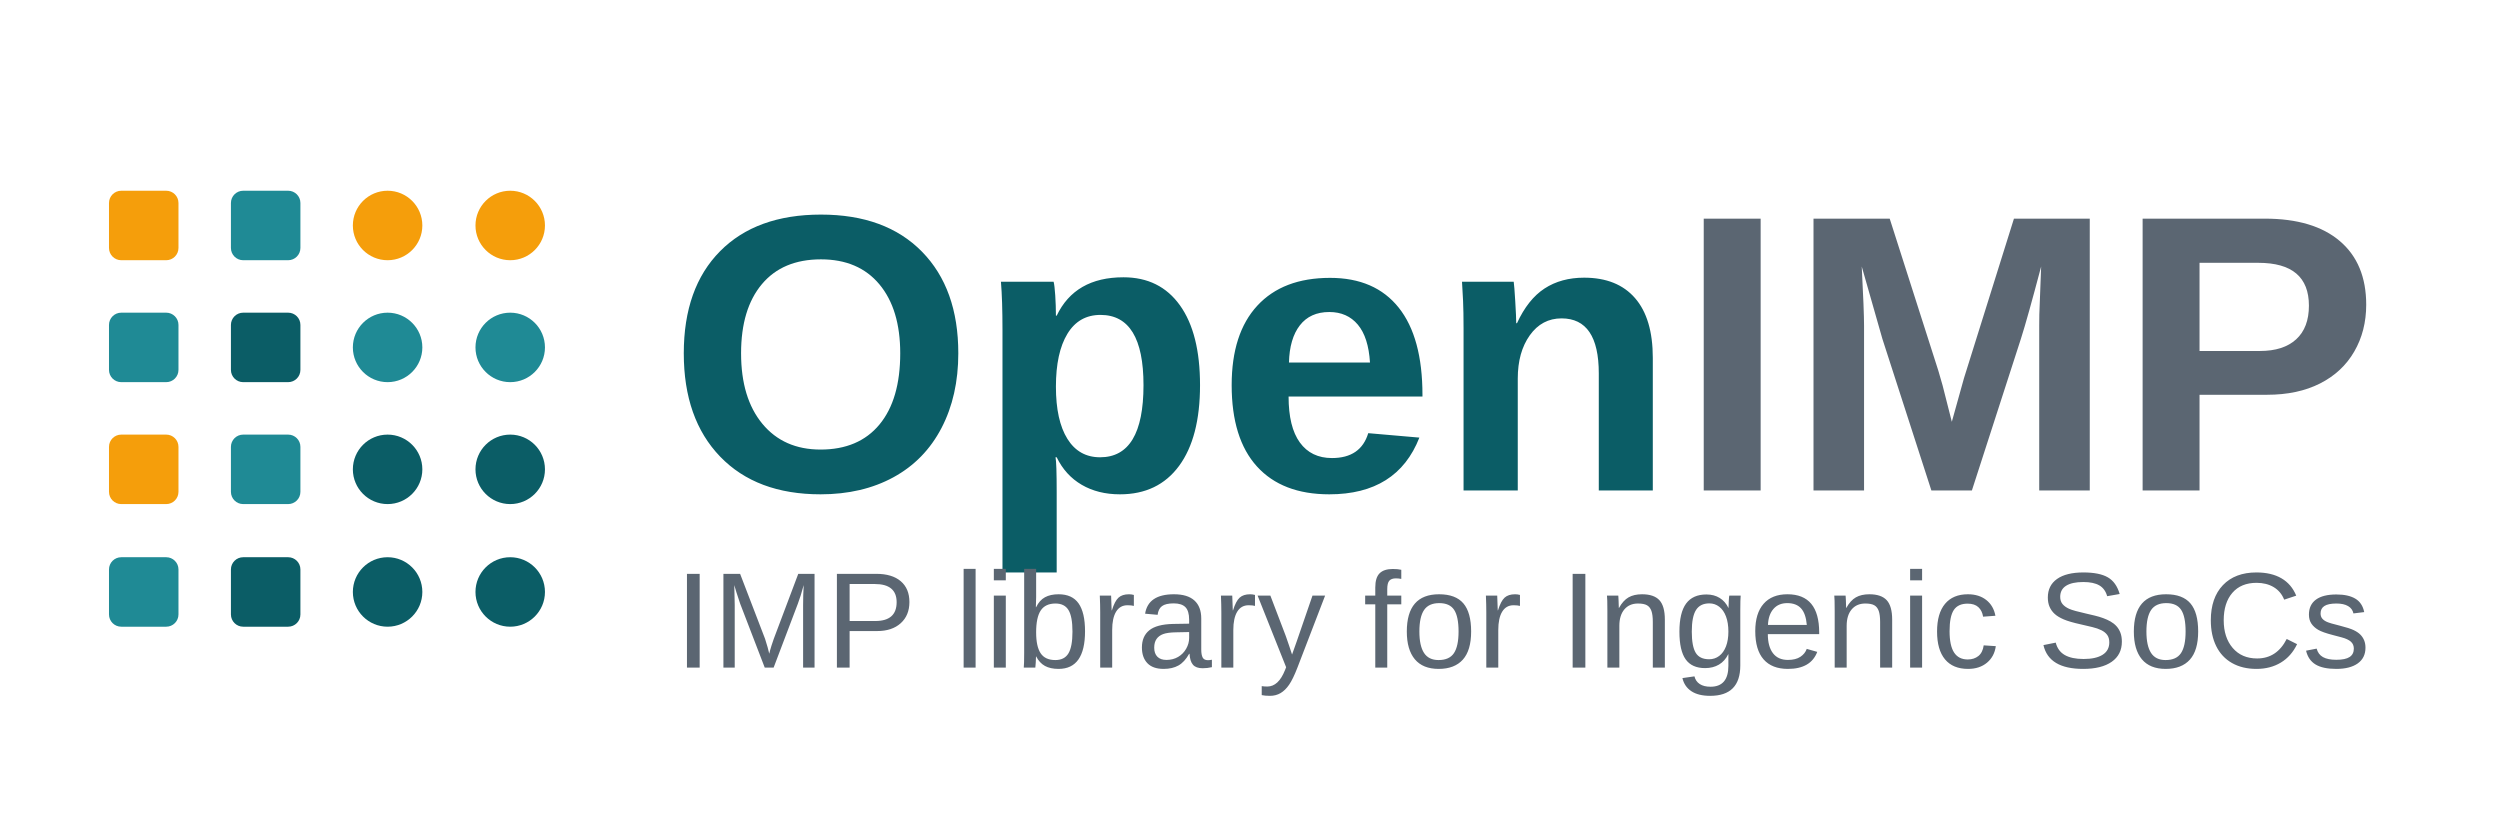
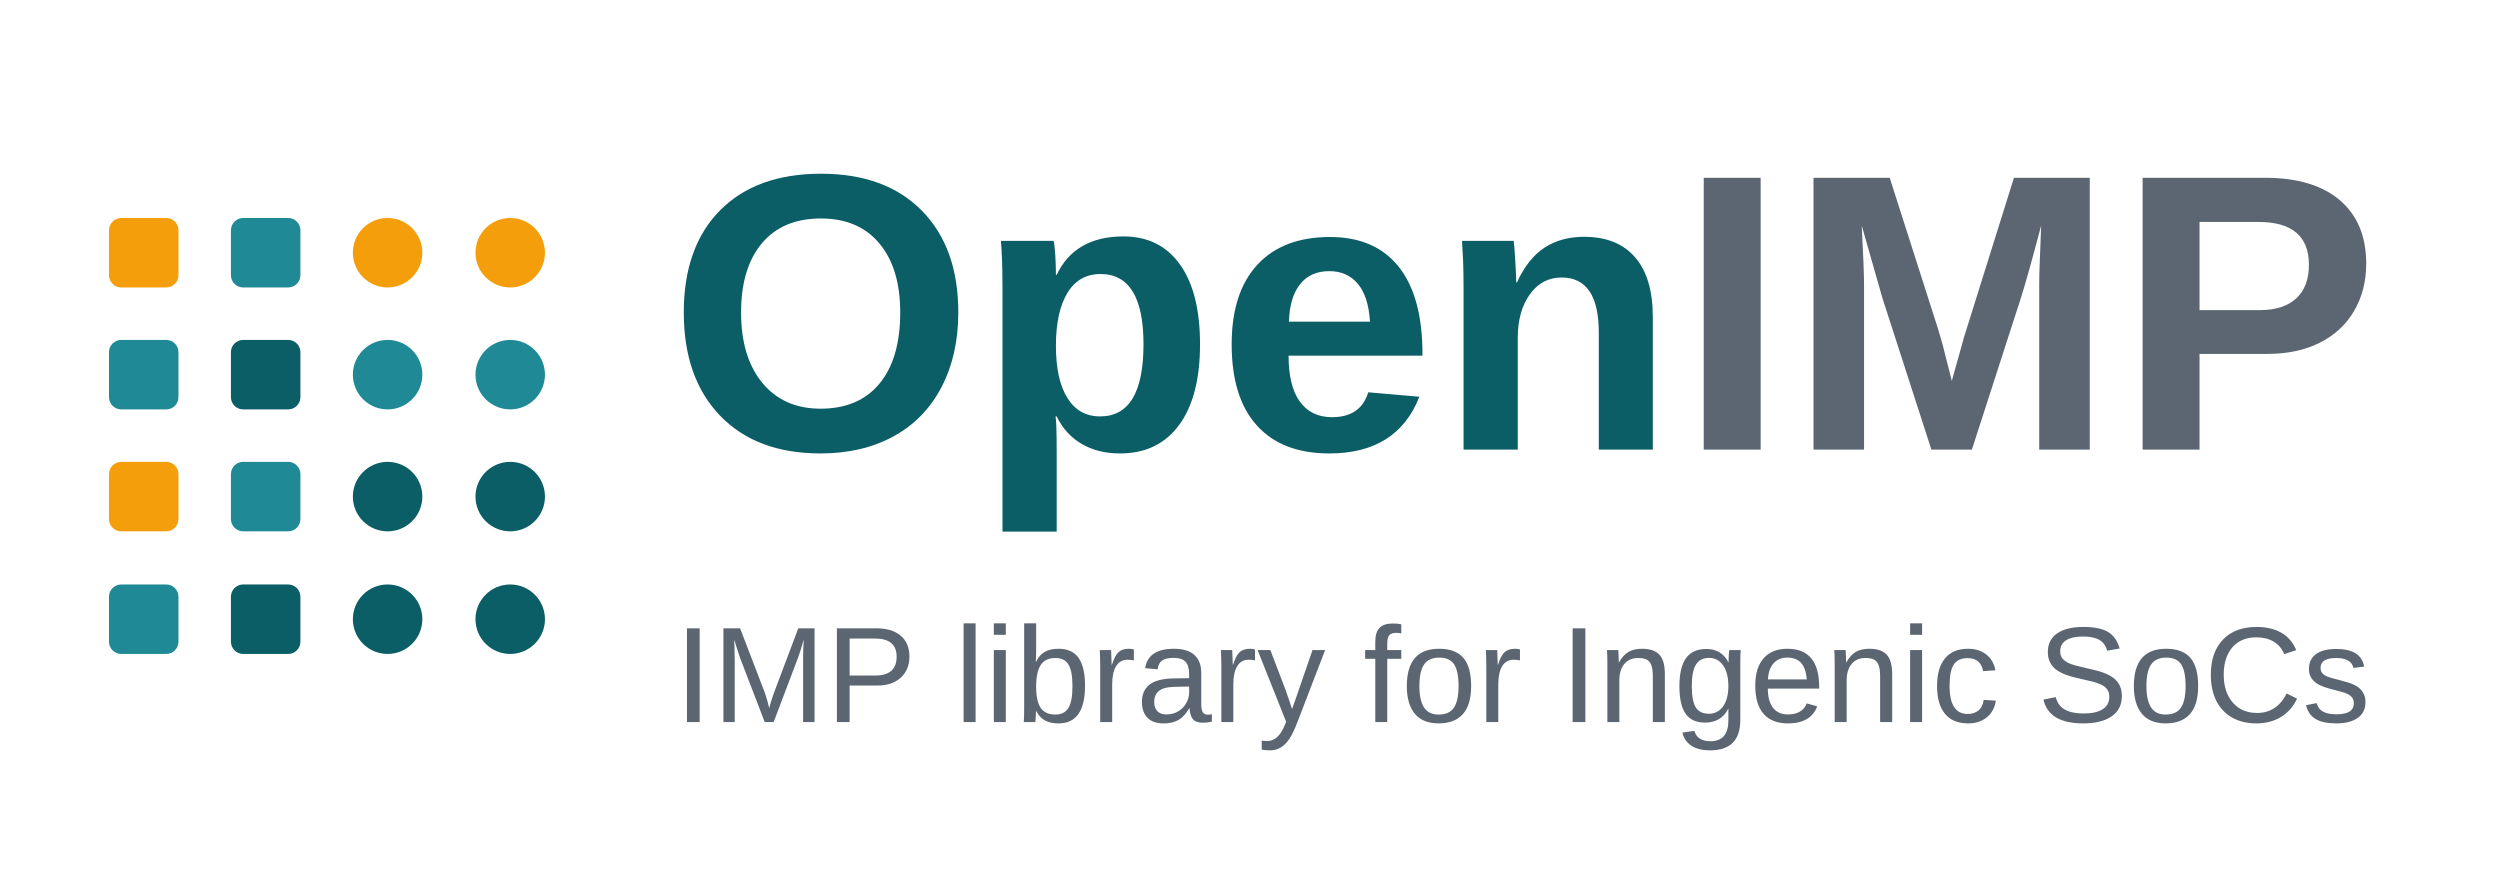
- <svg xmlns="http://www.w3.org/2000/svg" viewBox="0 0 367 120" width="367" height="120" role="img" aria-label="OpenIMP">
-   <rect x="16.0" y="28.0" width="10.2" height="10.2" rx="1.8" fill="#f59e0b" />
-   <rect x="33.9" y="28.0" width="10.2" height="10.2" rx="1.8" fill="#1f8a95" />
-   <rect x="51.8" y="28.0" width="10.2" height="10.2" rx="5.1" fill="#f59e0b" />
-   <rect x="69.8" y="28.0" width="10.2" height="10.2" rx="5.1" fill="#f59e0b" />
-   <rect x="16.0" y="45.9" width="10.2" height="10.2" rx="1.8" fill="#1f8a95" />
-   <rect x="33.9" y="45.9" width="10.2" height="10.2" rx="1.8" fill="#0b5d66" />
-   <rect x="51.8" y="45.9" width="10.2" height="10.2" rx="5.1" fill="#1f8a95" />
-   <rect x="69.8" y="45.9" width="10.2" height="10.2" rx="5.1" fill="#1f8a95" />
-   <rect x="16.0" y="63.8" width="10.2" height="10.2" rx="1.8" fill="#f59e0b" />
-   <rect x="33.9" y="63.8" width="10.2" height="10.2" rx="1.8" fill="#1f8a95" />
-   <rect x="51.8" y="63.8" width="10.2" height="10.2" rx="5.1" fill="#0b5d66" />
-   <rect x="69.8" y="63.8" width="10.2" height="10.2" rx="5.1" fill="#0b5d66" />
-   <rect x="16.0" y="81.8" width="10.2" height="10.2" rx="1.8" fill="#1f8a95" />
-   <rect x="33.9" y="81.8" width="10.2" height="10.2" rx="1.8" fill="#0b5d66" />
-   <rect x="51.8" y="81.8" width="10.2" height="10.2" rx="5.1" fill="#0b5d66" />
-   <rect x="69.8" y="81.8" width="10.2" height="10.2" rx="5.1" fill="#0b5d66" />
-   <path fill="#0b5d66" d="M140.679 51.864Q140.679 58.095 138.215 62.824Q135.751 67.554 131.163 70.06Q126.575 72.566 120.458 72.566Q111.056 72.566 105.717 67.03Q100.379 61.493 100.379 51.864Q100.379 42.264 105.703 36.883Q111.027 31.502 120.515 31.502Q130.002 31.502 135.34 36.939Q140.679 42.377 140.679 51.864ZM132.154 51.864Q132.154 45.407 129.096 41.74Q126.037 38.072 120.515 38.072Q114.907 38.072 111.849 41.711Q108.79 45.351 108.79 51.864Q108.79 58.435 111.919 62.215Q115.049 65.996 120.458 65.996Q126.065 65.996 129.11 62.314Q132.154 58.633 132.154 51.864ZM176.164 56.537Q176.164 64.212 173.091 68.389Q170.019 72.566 164.411 72.566Q161.183 72.566 158.79 71.165Q156.396 69.763 155.122 67.129H154.952Q155.122 67.979 155.122 72.283V84.036H147.164V48.409Q147.164 44.076 146.938 41.357H154.669Q154.811 41.867 154.91 43.368Q155.009 44.869 155.009 46.342H155.122Q157.812 40.706 164.921 40.706Q170.273 40.706 173.219 44.827Q176.164 48.947 176.164 56.537ZM167.866 56.537Q167.866 46.229 161.551 46.229Q158.379 46.229 156.694 49.004Q155.009 51.779 155.009 56.764Q155.009 61.72 156.694 64.424Q158.379 67.129 161.494 67.129Q167.866 67.129 167.866 56.537ZM195.139 72.566Q188.229 72.566 184.519 68.474Q180.809 64.382 180.809 56.537Q180.809 48.947 184.575 44.869Q188.342 40.791 195.252 40.791Q201.851 40.791 205.334 45.167Q208.817 49.542 208.817 57.981V58.208H189.163Q189.163 62.683 190.82 64.962Q192.477 67.242 195.535 67.242Q199.755 67.242 200.859 63.589L208.364 64.24Q205.107 72.566 195.139 72.566ZM195.139 45.804Q192.335 45.804 190.82 47.758Q189.305 49.712 189.22 53.224H201.114Q200.888 49.514 199.33 47.659Q197.772 45.804 195.139 45.804ZM234.702 72.0V54.81Q234.702 46.738 229.236 46.738Q226.348 46.738 224.578 49.216Q222.808 51.694 222.808 55.574V72.0H214.85V48.211Q214.85 45.747 214.779 44.175Q214.708 42.604 214.623 41.357H222.213Q222.298 41.896 222.439 44.232Q222.581 46.568 222.581 47.446H222.694Q224.309 43.935 226.744 42.349Q229.18 40.763 232.55 40.763Q237.421 40.763 240.026 43.765Q242.632 46.767 242.632 52.544V72.0Z" />
-   <path fill="#5b6672" d="M250.108 72.0V32.097H258.463V72.0ZM299.357 72.0V47.814Q299.357 46.993 299.372 46.172Q299.386 45.351 299.641 39.12Q297.63 46.738 296.667 49.74L289.474 72.0H283.526L276.333 49.74L273.303 39.12Q273.643 45.69 273.643 47.814V72.0H266.223V32.097H277.409L284.546 54.413L285.169 56.565L286.528 61.918L288.312 55.518L295.647 32.097H306.777V72.0ZM347.36 44.728Q347.36 48.579 345.604 51.609Q343.849 54.64 340.578 56.296Q337.307 57.953 332.804 57.953H322.892V72.0H314.537V32.097H332.464Q339.629 32.097 343.495 35.396Q347.36 38.695 347.36 44.728ZM338.949 44.869Q338.949 38.582 331.529 38.582H322.892V51.524H331.756Q335.211 51.524 337.08 49.811Q338.949 48.098 338.949 44.869Z" />
-   <path fill="#5b6672" d="M100.846 98.0V84.24H102.711V98.0ZM117.896 98.0V88.82Q117.896 87.297 117.984 85.891Q117.506 87.639 117.125 88.625L113.57 98.0H112.262L108.658 88.625L108.111 86.965L107.789 85.891L107.818 86.975L107.857 88.82V98.0H106.197V84.24H108.648L112.311 93.781Q112.506 94.357 112.687 95.017Q112.867 95.676 112.926 95.969Q113.004 95.578 113.253 94.782Q113.502 93.986 113.59 93.781L117.184 84.24H119.576V98.0ZM133.502 88.381Q133.502 90.334 132.228 91.486Q130.953 92.639 128.766 92.639H124.723V98.0H122.857V84.24H128.648Q130.963 84.24 132.232 85.324Q133.502 86.408 133.502 88.381ZM131.627 88.4Q131.627 85.734 128.424 85.734H124.723V91.164H128.502Q131.627 91.164 131.627 88.4ZM141.461 98.0V83.508H143.219V98.0ZM145.895 85.188V83.508H147.652V85.188ZM145.895 98.0V87.434H147.652V98.0ZM159.283 92.668Q159.283 98.195 155.396 98.195Q154.195 98.195 153.399 97.761Q152.604 97.326 152.105 96.359H152.086Q152.086 96.662 152.047 97.282Q152.008 97.902 151.988 98.0H150.289Q150.348 97.473 150.348 95.822V83.508H152.105V87.639Q152.105 88.273 152.066 89.133H152.105Q152.594 88.117 153.399 87.678Q154.205 87.238 155.396 87.238Q157.398 87.238 158.341 88.586Q159.283 89.934 159.283 92.668ZM157.438 92.727Q157.438 90.51 156.852 89.553Q156.266 88.596 154.947 88.596Q153.463 88.596 152.784 89.611Q152.105 90.627 152.105 92.834Q152.105 94.914 152.77 95.905Q153.434 96.896 154.928 96.896Q156.256 96.896 156.847 95.915Q157.438 94.934 157.438 92.727ZM161.51 98.0V89.895Q161.51 88.781 161.451 87.434H163.111Q163.189 89.23 163.189 89.592H163.229Q163.648 88.234 164.195 87.736Q164.742 87.238 165.738 87.238Q166.09 87.238 166.451 87.336V88.947Q166.1 88.85 165.514 88.85Q164.42 88.85 163.844 89.792Q163.268 90.734 163.268 92.492V98.0ZM170.826 98.195Q169.234 98.195 168.434 97.355Q167.633 96.516 167.633 95.051Q167.633 93.41 168.712 92.531Q169.791 91.652 172.193 91.594L174.566 91.555V90.979Q174.566 89.689 174.02 89.133Q173.473 88.576 172.301 88.576Q171.119 88.576 170.582 88.977Q170.045 89.377 169.938 90.256L168.102 90.09Q168.551 87.238 172.34 87.238Q174.332 87.238 175.338 88.151Q176.344 89.064 176.344 90.793V95.344Q176.344 96.125 176.549 96.521Q176.754 96.916 177.33 96.916Q177.584 96.916 177.906 96.848V97.941Q177.242 98.098 176.549 98.098Q175.572 98.098 175.128 97.585Q174.684 97.072 174.625 95.979H174.566Q173.893 97.189 172.999 97.692Q172.105 98.195 170.826 98.195ZM171.227 96.877Q172.193 96.877 172.945 96.438Q173.697 95.998 174.132 95.231Q174.566 94.465 174.566 93.654V92.785L172.643 92.824Q171.402 92.844 170.763 93.078Q170.123 93.312 169.781 93.801Q169.439 94.289 169.439 95.08Q169.439 95.939 169.903 96.408Q170.367 96.877 171.227 96.877ZM179.293 98.0V89.895Q179.293 88.781 179.234 87.434H180.895Q180.973 89.23 180.973 89.592H181.012Q181.432 88.234 181.979 87.736Q182.525 87.238 183.521 87.238Q183.873 87.238 184.234 87.336V88.947Q183.883 88.85 183.297 88.85Q182.203 88.85 181.627 89.792Q181.051 90.734 181.051 92.492V98.0ZM186.432 102.15Q185.709 102.15 185.221 102.043V100.725Q185.592 100.783 186.041 100.783Q187.682 100.783 188.639 98.371L188.805 97.951L184.615 87.434H186.49L188.717 93.273Q188.766 93.41 188.834 93.601Q188.902 93.791 189.273 94.875Q189.645 95.959 189.674 96.086L190.357 94.162L192.672 87.434H194.527L190.465 98.0Q189.811 99.689 189.244 100.515Q188.678 101.34 187.989 101.745Q187.301 102.15 186.432 102.15ZM203.648 88.713V98.0H201.891V88.713H200.406V87.434H201.891V86.242Q201.891 84.797 202.525 84.162Q203.16 83.527 204.469 83.527Q205.201 83.527 205.709 83.645V84.982Q205.27 84.904 204.928 84.904Q204.254 84.904 203.951 85.246Q203.648 85.588 203.648 86.486V87.434H205.709V88.713ZM215.963 92.707Q215.963 95.48 214.742 96.838Q213.521 98.195 211.197 98.195Q208.883 98.195 207.701 96.784Q206.52 95.373 206.52 92.707Q206.52 87.238 211.256 87.238Q213.678 87.238 214.82 88.571Q215.963 89.904 215.963 92.707ZM214.117 92.707Q214.117 90.52 213.468 89.528Q212.818 88.537 211.285 88.537Q209.742 88.537 209.054 89.548Q208.365 90.559 208.365 92.707Q208.365 94.797 209.044 95.847Q209.723 96.896 211.178 96.896Q212.76 96.896 213.438 95.881Q214.117 94.865 214.117 92.707ZM218.189 98.0V89.895Q218.189 88.781 218.131 87.434H219.791Q219.869 89.23 219.869 89.592H219.908Q220.328 88.234 220.875 87.736Q221.422 87.238 222.418 87.238Q222.77 87.238 223.131 87.336V88.947Q222.779 88.85 222.193 88.85Q221.1 88.85 220.523 89.792Q219.947 90.734 219.947 92.492V98.0ZM230.865 98.0V84.24H232.73V98.0ZM242.633 98.0V91.301Q242.633 90.256 242.428 89.68Q242.223 89.104 241.773 88.85Q241.324 88.596 240.455 88.596Q239.186 88.596 238.453 89.465Q237.721 90.334 237.721 91.877V98.0H235.963V89.689Q235.963 87.844 235.904 87.434H237.564Q237.574 87.482 237.584 87.697Q237.594 87.912 237.608 88.19Q237.623 88.469 237.643 89.24H237.672Q238.277 88.146 239.073 87.692Q239.869 87.238 241.051 87.238Q242.789 87.238 243.595 88.103Q244.4 88.967 244.4 90.959V98.0ZM251.051 102.15Q249.322 102.15 248.297 101.472Q247.271 100.793 246.979 99.543L248.746 99.289Q248.922 100.021 249.522 100.417Q250.123 100.812 251.1 100.812Q253.727 100.812 253.727 97.736V96.037H253.707Q253.209 97.053 252.34 97.565Q251.471 98.078 250.309 98.078Q248.365 98.078 247.452 96.789Q246.539 95.5 246.539 92.736Q246.539 89.934 247.521 88.601Q248.502 87.268 250.504 87.268Q251.627 87.268 252.452 87.78Q253.277 88.293 253.727 89.24H253.746Q253.746 88.947 253.785 88.225Q253.824 87.502 253.863 87.434H255.533Q255.475 87.961 255.475 89.621V97.697Q255.475 102.15 251.051 102.15ZM253.727 92.717Q253.727 91.428 253.375 90.495Q253.023 89.562 252.384 89.069Q251.744 88.576 250.934 88.576Q249.586 88.576 248.971 89.553Q248.355 90.529 248.355 92.717Q248.355 94.885 248.932 95.832Q249.508 96.779 250.904 96.779Q251.734 96.779 252.379 96.291Q253.023 95.803 253.375 94.89Q253.727 93.977 253.727 92.717ZM259.518 93.088Q259.518 94.904 260.27 95.891Q261.021 96.877 262.467 96.877Q263.609 96.877 264.298 96.418Q264.986 95.959 265.23 95.256L266.773 95.695Q265.826 98.195 262.467 98.195Q260.123 98.195 258.897 96.799Q257.672 95.402 257.672 92.648Q257.672 90.031 258.897 88.635Q260.123 87.238 262.398 87.238Q267.057 87.238 267.057 92.854V93.088ZM265.24 91.74Q265.094 90.07 264.391 89.304Q263.688 88.537 262.369 88.537Q261.09 88.537 260.343 89.392Q259.596 90.246 259.537 91.74ZM276.002 98.0V91.301Q276.002 90.256 275.797 89.68Q275.592 89.104 275.143 88.85Q274.693 88.596 273.824 88.596Q272.555 88.596 271.822 89.465Q271.09 90.334 271.09 91.877V98.0H269.332V89.689Q269.332 87.844 269.273 87.434H270.934Q270.943 87.482 270.953 87.697Q270.963 87.912 270.978 88.19Q270.992 88.469 271.012 89.24H271.041Q271.646 88.146 272.442 87.692Q273.238 87.238 274.42 87.238Q276.158 87.238 276.964 88.103Q277.77 88.967 277.77 90.959V98.0ZM280.406 85.188V83.508H282.164V85.188ZM280.406 98.0V87.434H282.164V98.0ZM286.197 92.668Q286.197 94.777 286.861 95.793Q287.525 96.809 288.863 96.809Q289.801 96.809 290.431 96.301Q291.061 95.793 291.207 94.738L292.984 94.855Q292.779 96.379 291.686 97.287Q290.592 98.195 288.912 98.195Q286.695 98.195 285.528 96.794Q284.361 95.393 284.361 92.707Q284.361 90.041 285.533 88.64Q286.705 87.238 288.893 87.238Q290.514 87.238 291.583 88.078Q292.652 88.918 292.926 90.393L291.119 90.529Q290.982 89.65 290.426 89.133Q289.869 88.615 288.844 88.615Q287.447 88.615 286.822 89.543Q286.197 90.471 286.197 92.668ZM311.49 94.201Q311.49 96.105 310.001 97.15Q308.512 98.195 305.807 98.195Q300.777 98.195 299.977 94.699L301.783 94.338Q302.096 95.578 303.111 96.159Q304.127 96.74 305.875 96.74Q307.682 96.74 308.663 96.12Q309.645 95.5 309.645 94.299Q309.645 93.625 309.337 93.205Q309.029 92.785 308.473 92.512Q307.916 92.238 307.145 92.053Q306.373 91.867 305.436 91.652Q303.805 91.291 302.96 90.93Q302.115 90.568 301.627 90.124Q301.139 89.68 300.88 89.084Q300.621 88.488 300.621 87.717Q300.621 85.949 301.974 84.992Q303.326 84.035 305.846 84.035Q308.189 84.035 309.43 84.753Q310.67 85.471 311.168 87.199L309.332 87.521Q309.029 86.428 308.18 85.935Q307.33 85.441 305.826 85.441Q304.176 85.441 303.307 85.988Q302.438 86.535 302.438 87.619Q302.438 88.254 302.774 88.669Q303.111 89.084 303.746 89.372Q304.381 89.66 306.275 90.08Q306.91 90.227 307.54 90.378Q308.17 90.529 308.746 90.739Q309.322 90.949 309.825 91.232Q310.328 91.516 310.699 91.926Q311.07 92.336 311.28 92.893Q311.49 93.449 311.49 94.201ZM322.691 92.707Q322.691 95.48 321.471 96.838Q320.25 98.195 317.926 98.195Q315.611 98.195 314.43 96.784Q313.248 95.373 313.248 92.707Q313.248 87.238 317.984 87.238Q320.406 87.238 321.549 88.571Q322.691 89.904 322.691 92.707ZM320.846 92.707Q320.846 90.52 320.196 89.528Q319.547 88.537 318.014 88.537Q316.471 88.537 315.782 89.548Q315.094 90.559 315.094 92.707Q315.094 94.797 315.772 95.847Q316.451 96.896 317.906 96.896Q319.488 96.896 320.167 95.881Q320.846 94.865 320.846 92.707ZM331.266 85.559Q328.98 85.559 327.711 87.028Q326.441 88.498 326.441 91.057Q326.441 93.586 327.765 95.124Q329.088 96.662 331.344 96.662Q334.234 96.662 335.689 93.801L337.213 94.562Q336.363 96.34 334.825 97.268Q333.287 98.195 331.256 98.195Q329.176 98.195 327.657 97.331Q326.139 96.467 325.343 94.86Q324.547 93.254 324.547 91.057Q324.547 87.766 326.324 85.9Q328.102 84.035 331.246 84.035Q333.443 84.035 334.918 84.895Q336.393 85.754 337.086 87.443L335.318 88.029Q334.84 86.828 333.78 86.193Q332.721 85.559 331.266 85.559ZM347.252 95.08Q347.252 96.574 346.124 97.385Q344.996 98.195 342.965 98.195Q340.992 98.195 339.923 97.546Q338.854 96.896 338.531 95.52L340.084 95.217Q340.309 96.066 341.012 96.462Q341.715 96.857 342.965 96.857Q344.303 96.857 344.923 96.447Q345.543 96.037 345.543 95.217Q345.543 94.592 345.113 94.201Q344.684 93.811 343.727 93.557L342.467 93.225Q340.953 92.834 340.313 92.458Q339.674 92.082 339.312 91.545Q338.951 91.008 338.951 90.227Q338.951 88.781 339.981 88.024Q341.012 87.268 342.984 87.268Q344.732 87.268 345.763 87.883Q346.793 88.498 347.066 89.855L345.484 90.051Q345.338 89.348 344.698 88.972Q344.059 88.596 342.984 88.596Q341.793 88.596 341.227 88.957Q340.66 89.318 340.66 90.051Q340.66 90.5 340.895 90.793Q341.129 91.086 341.588 91.291Q342.047 91.496 343.521 91.857Q344.918 92.209 345.533 92.507Q346.148 92.805 346.505 93.166Q346.861 93.527 347.057 94.001Q347.252 94.475 347.252 95.08Z" />
+ <svg xmlns="http://www.w3.org/2000/svg" viewBox="0 0 367 128" width="367" height="128" role="img" aria-label="OpenIMP">
+   <rect x="16.0" y="32.0" width="10.2" height="10.2" rx="1.8" fill="#f59e0b" />
+   <rect x="33.9" y="32.0" width="10.2" height="10.2" rx="1.8" fill="#1f8a95" />
+   <rect x="51.8" y="32.0" width="10.2" height="10.2" rx="5.1" fill="#f59e0b" />
+   <rect x="69.8" y="32.0" width="10.2" height="10.2" rx="5.1" fill="#f59e0b" />
+   <rect x="16.0" y="49.9" width="10.2" height="10.2" rx="1.8" fill="#1f8a95" />
+   <rect x="33.9" y="49.9" width="10.2" height="10.2" rx="1.8" fill="#0b5d66" />
+   <rect x="51.8" y="49.9" width="10.2" height="10.2" rx="5.1" fill="#1f8a95" />
+   <rect x="69.8" y="49.9" width="10.2" height="10.2" rx="5.1" fill="#1f8a95" />
+   <rect x="16.0" y="67.8" width="10.2" height="10.2" rx="1.8" fill="#f59e0b" />
+   <rect x="33.9" y="67.8" width="10.2" height="10.2" rx="1.8" fill="#1f8a95" />
+   <rect x="51.8" y="67.8" width="10.2" height="10.2" rx="5.1" fill="#0b5d66" />
+   <rect x="69.8" y="67.8" width="10.2" height="10.2" rx="5.1" fill="#0b5d66" />
+   <rect x="16.0" y="85.8" width="10.2" height="10.2" rx="1.8" fill="#1f8a95" />
+   <rect x="33.9" y="85.8" width="10.2" height="10.2" rx="1.8" fill="#0b5d66" />
+   <rect x="51.8" y="85.8" width="10.2" height="10.2" rx="5.1" fill="#0b5d66" />
+   <rect x="69.8" y="85.8" width="10.2" height="10.2" rx="5.1" fill="#0b5d66" />
+   <path fill="#0b5d66" d="M140.679 45.864Q140.679 52.095 138.215 56.824Q135.751 61.554 131.163 64.06Q126.575 66.566 120.458 66.566Q111.056 66.566 105.717 61.03Q100.379 55.493 100.379 45.864Q100.379 36.264 105.703 30.883Q111.027 25.502 120.515 25.502Q130.002 25.502 135.34 30.939Q140.679 36.377 140.679 45.864ZM132.154 45.864Q132.154 39.407 129.096 35.74Q126.037 32.072 120.515 32.072Q114.907 32.072 111.849 35.711Q108.79 39.351 108.79 45.864Q108.79 52.435 111.919 56.215Q115.049 59.996 120.458 59.996Q126.065 59.996 129.11 56.314Q132.154 52.633 132.154 45.864ZM176.164 50.537Q176.164 58.212 173.091 62.389Q170.019 66.566 164.411 66.566Q161.183 66.566 158.79 65.165Q156.396 63.763 155.122 61.129H154.952Q155.122 61.979 155.122 66.283V78.036H147.164V42.409Q147.164 38.076 146.938 35.357H154.669Q154.811 35.867 154.91 37.368Q155.009 38.869 155.009 40.342H155.122Q157.812 34.706 164.921 34.706Q170.273 34.706 173.219 38.827Q176.164 42.947 176.164 50.537ZM167.866 50.537Q167.866 40.229 161.551 40.229Q158.379 40.229 156.694 43.004Q155.009 45.779 155.009 50.764Q155.009 55.72 156.694 58.424Q158.379 61.129 161.494 61.129Q167.866 61.129 167.866 50.537ZM195.139 66.566Q188.229 66.566 184.519 62.474Q180.809 58.382 180.809 50.537Q180.809 42.947 184.575 38.869Q188.342 34.791 195.252 34.791Q201.851 34.791 205.334 39.167Q208.817 43.542 208.817 51.981V52.208H189.163Q189.163 56.683 190.82 58.962Q192.477 61.242 195.535 61.242Q199.755 61.242 200.859 57.589L208.364 58.24Q205.107 66.566 195.139 66.566ZM195.139 39.804Q192.335 39.804 190.82 41.758Q189.305 43.712 189.22 47.224H201.114Q200.888 43.514 199.33 41.659Q197.772 39.804 195.139 39.804ZM234.702 66.0V48.81Q234.702 40.738 229.236 40.738Q226.348 40.738 224.578 43.216Q222.808 45.694 222.808 49.574V66.0H214.85V42.211Q214.85 39.747 214.779 38.175Q214.708 36.604 214.623 35.357H222.213Q222.298 35.896 222.439 38.232Q222.581 40.568 222.581 41.446H222.694Q224.309 37.935 226.744 36.349Q229.18 34.763 232.55 34.763Q237.421 34.763 240.026 37.765Q242.632 40.767 242.632 46.544V66.0Z" />
+   <path fill="#5b6672" d="M250.108 66.0V26.097H258.463V66.0ZM299.357 66.0V41.814Q299.357 40.993 299.372 40.172Q299.386 39.351 299.641 33.12Q297.63 40.738 296.667 43.74L289.474 66.0H283.526L276.333 43.74L273.303 33.12Q273.643 39.69 273.643 41.814V66.0H266.223V26.097H277.409L284.546 48.413L285.169 50.565L286.528 55.918L288.312 49.518L295.647 26.097H306.777V66.0ZM347.36 38.728Q347.36 42.579 345.604 45.609Q343.849 48.64 340.578 50.296Q337.307 51.953 332.804 51.953H322.892V66.0H314.537V26.097H332.464Q339.629 26.097 343.495 29.396Q347.36 32.695 347.36 38.728ZM338.949 38.869Q338.949 32.582 331.529 32.582H322.892V45.524H331.756Q335.211 45.524 337.08 43.811Q338.949 42.098 338.949 38.869Z" />
+   <path fill="#5b6672" d="M100.846 106.0V92.24H102.711V106.0ZM117.896 106.0V96.82Q117.896 95.297 117.984 93.891Q117.506 95.639 117.125 96.625L113.57 106.0H112.262L108.658 96.625L108.111 94.965L107.789 93.891L107.818 94.975L107.857 96.82V106.0H106.197V92.24H108.648L112.311 101.781Q112.506 102.357 112.687 103.017Q112.867 103.676 112.926 103.969Q113.004 103.578 113.253 102.782Q113.502 101.986 113.59 101.781L117.184 92.24H119.576V106.0ZM133.502 96.381Q133.502 98.334 132.228 99.486Q130.953 100.639 128.766 100.639H124.723V106.0H122.857V92.24H128.648Q130.963 92.24 132.232 93.324Q133.502 94.408 133.502 96.381ZM131.627 96.4Q131.627 93.734 128.424 93.734H124.723V99.164H128.502Q131.627 99.164 131.627 96.4ZM141.461 106.0V91.508H143.219V106.0ZM145.895 93.188V91.508H147.652V93.188ZM145.895 106.0V95.434H147.652V106.0ZM159.283 100.668Q159.283 106.195 155.396 106.195Q154.195 106.195 153.399 105.761Q152.604 105.326 152.105 104.359H152.086Q152.086 104.662 152.047 105.282Q152.008 105.902 151.988 106.0H150.289Q150.348 105.473 150.348 103.822V91.508H152.105V95.639Q152.105 96.273 152.066 97.133H152.105Q152.594 96.117 153.399 95.678Q154.205 95.238 155.396 95.238Q157.398 95.238 158.341 96.586Q159.283 97.934 159.283 100.668ZM157.438 100.727Q157.438 98.51 156.852 97.553Q156.266 96.596 154.947 96.596Q153.463 96.596 152.784 97.611Q152.105 98.627 152.105 100.834Q152.105 102.914 152.77 103.905Q153.434 104.896 154.928 104.896Q156.256 104.896 156.847 103.915Q157.438 102.934 157.438 100.727ZM161.51 106.0V97.895Q161.51 96.781 161.451 95.434H163.111Q163.189 97.23 163.189 97.592H163.229Q163.648 96.234 164.195 95.736Q164.742 95.238 165.738 95.238Q166.09 95.238 166.451 95.336V96.947Q166.1 96.85 165.514 96.85Q164.42 96.85 163.844 97.792Q163.268 98.734 163.268 100.492V106.0ZM170.826 106.195Q169.234 106.195 168.434 105.355Q167.633 104.516 167.633 103.051Q167.633 101.41 168.712 100.531Q169.791 99.652 172.193 99.594L174.566 99.555V98.979Q174.566 97.689 174.02 97.133Q173.473 96.576 172.301 96.576Q171.119 96.576 170.582 96.977Q170.045 97.377 169.938 98.256L168.102 98.09Q168.551 95.238 172.34 95.238Q174.332 95.238 175.338 96.151Q176.344 97.064 176.344 98.793V103.344Q176.344 104.125 176.549 104.521Q176.754 104.916 177.33 104.916Q177.584 104.916 177.906 104.848V105.941Q177.242 106.098 176.549 106.098Q175.572 106.098 175.128 105.585Q174.684 105.072 174.625 103.979H174.566Q173.893 105.189 172.999 105.692Q172.105 106.195 170.826 106.195ZM171.227 104.877Q172.193 104.877 172.945 104.438Q173.697 103.998 174.132 103.231Q174.566 102.465 174.566 101.654V100.785L172.643 100.824Q171.402 100.844 170.763 101.078Q170.123 101.312 169.781 101.801Q169.439 102.289 169.439 103.08Q169.439 103.939 169.903 104.408Q170.367 104.877 171.227 104.877ZM179.293 106.0V97.895Q179.293 96.781 179.234 95.434H180.895Q180.973 97.23 180.973 97.592H181.012Q181.432 96.234 181.979 95.736Q182.525 95.238 183.521 95.238Q183.873 95.238 184.234 95.336V96.947Q183.883 96.85 183.297 96.85Q182.203 96.85 181.627 97.792Q181.051 98.734 181.051 100.492V106.0ZM186.432 110.15Q185.709 110.15 185.221 110.043V108.725Q185.592 108.783 186.041 108.783Q187.682 108.783 188.639 106.371L188.805 105.951L184.615 95.434H186.49L188.717 101.273Q188.766 101.41 188.834 101.601Q188.902 101.791 189.273 102.875Q189.645 103.959 189.674 104.086L190.357 102.162L192.672 95.434H194.527L190.465 106.0Q189.811 107.689 189.244 108.515Q188.678 109.34 187.989 109.745Q187.301 110.15 186.432 110.15ZM203.648 96.713V106.0H201.891V96.713H200.406V95.434H201.891V94.242Q201.891 92.797 202.525 92.162Q203.16 91.527 204.469 91.527Q205.201 91.527 205.709 91.645V92.982Q205.27 92.904 204.928 92.904Q204.254 92.904 203.951 93.246Q203.648 93.588 203.648 94.486V95.434H205.709V96.713ZM215.963 100.707Q215.963 103.48 214.742 104.838Q213.521 106.195 211.197 106.195Q208.883 106.195 207.701 104.784Q206.52 103.373 206.52 100.707Q206.52 95.238 211.256 95.238Q213.678 95.238 214.82 96.571Q215.963 97.904 215.963 100.707ZM214.117 100.707Q214.117 98.52 213.468 97.528Q212.818 96.537 211.285 96.537Q209.742 96.537 209.054 97.548Q208.365 98.559 208.365 100.707Q208.365 102.797 209.044 103.847Q209.723 104.896 211.178 104.896Q212.76 104.896 213.438 103.881Q214.117 102.865 214.117 100.707ZM218.189 106.0V97.895Q218.189 96.781 218.131 95.434H219.791Q219.869 97.23 219.869 97.592H219.908Q220.328 96.234 220.875 95.736Q221.422 95.238 222.418 95.238Q222.77 95.238 223.131 95.336V96.947Q222.779 96.85 222.193 96.85Q221.1 96.85 220.523 97.792Q219.947 98.734 219.947 100.492V106.0ZM230.865 106.0V92.24H232.73V106.0ZM242.633 106.0V99.301Q242.633 98.256 242.428 97.68Q242.223 97.104 241.773 96.85Q241.324 96.596 240.455 96.596Q239.186 96.596 238.453 97.465Q237.721 98.334 237.721 99.877V106.0H235.963V97.689Q235.963 95.844 235.904 95.434H237.564Q237.574 95.482 237.584 95.697Q237.594 95.912 237.608 96.19Q237.623 96.469 237.643 97.24H237.672Q238.277 96.146 239.073 95.692Q239.869 95.238 241.051 95.238Q242.789 95.238 243.595 96.103Q244.4 96.967 244.4 98.959V106.0ZM251.051 110.15Q249.322 110.15 248.297 109.472Q247.271 108.793 246.979 107.543L248.746 107.289Q248.922 108.021 249.522 108.417Q250.123 108.812 251.1 108.812Q253.727 108.812 253.727 105.736V104.037H253.707Q253.209 105.053 252.34 105.565Q251.471 106.078 250.309 106.078Q248.365 106.078 247.452 104.789Q246.539 103.5 246.539 100.736Q246.539 97.934 247.521 96.601Q248.502 95.268 250.504 95.268Q251.627 95.268 252.452 95.78Q253.277 96.293 253.727 97.24H253.746Q253.746 96.947 253.785 96.225Q253.824 95.502 253.863 95.434H255.533Q255.475 95.961 255.475 97.621V105.697Q255.475 110.15 251.051 110.15ZM253.727 100.717Q253.727 99.428 253.375 98.495Q253.023 97.562 252.384 97.069Q251.744 96.576 250.934 96.576Q249.586 96.576 248.971 97.553Q248.355 98.529 248.355 100.717Q248.355 102.885 248.932 103.832Q249.508 104.779 250.904 104.779Q251.734 104.779 252.379 104.291Q253.023 103.803 253.375 102.89Q253.727 101.977 253.727 100.717ZM259.518 101.088Q259.518 102.904 260.27 103.891Q261.021 104.877 262.467 104.877Q263.609 104.877 264.298 104.418Q264.986 103.959 265.23 103.256L266.773 103.695Q265.826 106.195 262.467 106.195Q260.123 106.195 258.897 104.799Q257.672 103.402 257.672 100.648Q257.672 98.031 258.897 96.635Q260.123 95.238 262.398 95.238Q267.057 95.238 267.057 100.854V101.088ZM265.24 99.74Q265.094 98.07 264.391 97.304Q263.688 96.537 262.369 96.537Q261.09 96.537 260.343 97.392Q259.596 98.246 259.537 99.74ZM276.002 106.0V99.301Q276.002 98.256 275.797 97.68Q275.592 97.104 275.143 96.85Q274.693 96.596 273.824 96.596Q272.555 96.596 271.822 97.465Q271.09 98.334 271.09 99.877V106.0H269.332V97.689Q269.332 95.844 269.273 95.434H270.934Q270.943 95.482 270.953 95.697Q270.963 95.912 270.978 96.19Q270.992 96.469 271.012 97.24H271.041Q271.646 96.146 272.442 95.692Q273.238 95.238 274.42 95.238Q276.158 95.238 276.964 96.103Q277.77 96.967 277.77 98.959V106.0ZM280.406 93.188V91.508H282.164V93.188ZM280.406 106.0V95.434H282.164V106.0ZM286.197 100.668Q286.197 102.777 286.861 103.793Q287.525 104.809 288.863 104.809Q289.801 104.809 290.431 104.301Q291.061 103.793 291.207 102.738L292.984 102.855Q292.779 104.379 291.686 105.287Q290.592 106.195 288.912 106.195Q286.695 106.195 285.528 104.794Q284.361 103.393 284.361 100.707Q284.361 98.041 285.533 96.64Q286.705 95.238 288.893 95.238Q290.514 95.238 291.583 96.078Q292.652 96.918 292.926 98.393L291.119 98.529Q290.982 97.65 290.426 97.133Q289.869 96.615 288.844 96.615Q287.447 96.615 286.822 97.543Q286.197 98.471 286.197 100.668ZM311.49 102.201Q311.49 104.105 310.001 105.15Q308.512 106.195 305.807 106.195Q300.777 106.195 299.977 102.699L301.783 102.338Q302.096 103.578 303.111 104.159Q304.127 104.74 305.875 104.74Q307.682 104.74 308.663 104.12Q309.645 103.5 309.645 102.299Q309.645 101.625 309.337 101.205Q309.029 100.785 308.473 100.512Q307.916 100.238 307.145 100.053Q306.373 99.867 305.436 99.652Q303.805 99.291 302.96 98.93Q302.115 98.568 301.627 98.124Q301.139 97.68 300.88 97.084Q300.621 96.488 300.621 95.717Q300.621 93.949 301.974 92.992Q303.326 92.035 305.846 92.035Q308.189 92.035 309.43 92.753Q310.67 93.471 311.168 95.199L309.332 95.521Q309.029 94.428 308.18 93.935Q307.33 93.441 305.826 93.441Q304.176 93.441 303.307 93.988Q302.438 94.535 302.438 95.619Q302.438 96.254 302.774 96.669Q303.111 97.084 303.746 97.372Q304.381 97.66 306.275 98.08Q306.91 98.227 307.54 98.378Q308.17 98.529 308.746 98.739Q309.322 98.949 309.825 99.232Q310.328 99.516 310.699 99.926Q311.07 100.336 311.28 100.893Q311.49 101.449 311.49 102.201ZM322.691 100.707Q322.691 103.48 321.471 104.838Q320.25 106.195 317.926 106.195Q315.611 106.195 314.43 104.784Q313.248 103.373 313.248 100.707Q313.248 95.238 317.984 95.238Q320.406 95.238 321.549 96.571Q322.691 97.904 322.691 100.707ZM320.846 100.707Q320.846 98.52 320.196 97.528Q319.547 96.537 318.014 96.537Q316.471 96.537 315.782 97.548Q315.094 98.559 315.094 100.707Q315.094 102.797 315.772 103.847Q316.451 104.896 317.906 104.896Q319.488 104.896 320.167 103.881Q320.846 102.865 320.846 100.707ZM331.266 93.559Q328.98 93.559 327.711 95.028Q326.441 96.498 326.441 99.057Q326.441 101.586 327.765 103.124Q329.088 104.662 331.344 104.662Q334.234 104.662 335.689 101.801L337.213 102.562Q336.363 104.34 334.825 105.268Q333.287 106.195 331.256 106.195Q329.176 106.195 327.657 105.331Q326.139 104.467 325.343 102.86Q324.547 101.254 324.547 99.057Q324.547 95.766 326.324 93.9Q328.102 92.035 331.246 92.035Q333.443 92.035 334.918 92.895Q336.393 93.754 337.086 95.443L335.318 96.029Q334.84 94.828 333.78 94.193Q332.721 93.559 331.266 93.559ZM347.252 103.08Q347.252 104.574 346.124 105.385Q344.996 106.195 342.965 106.195Q340.992 106.195 339.923 105.546Q338.854 104.896 338.531 103.52L340.084 103.217Q340.309 104.066 341.012 104.462Q341.715 104.857 342.965 104.857Q344.303 104.857 344.923 104.447Q345.543 104.037 345.543 103.217Q345.543 102.592 345.113 102.201Q344.684 101.811 343.727 101.557L342.467 101.225Q340.953 100.834 340.313 100.458Q339.674 100.082 339.312 99.545Q338.951 99.008 338.951 98.227Q338.951 96.781 339.981 96.024Q341.012 95.268 342.984 95.268Q344.732 95.268 345.763 95.883Q346.793 96.498 347.066 97.855L345.484 98.051Q345.338 97.348 344.698 96.972Q344.059 96.596 342.984 96.596Q341.793 96.596 341.227 96.957Q340.66 97.318 340.66 98.051Q340.66 98.5 340.895 98.793Q341.129 99.086 341.588 99.291Q342.047 99.496 343.521 99.857Q344.918 100.209 345.533 100.507Q346.148 100.805 346.505 101.166Q346.861 101.527 347.057 102.001Q347.252 102.475 347.252 103.08Z" />
</svg>
